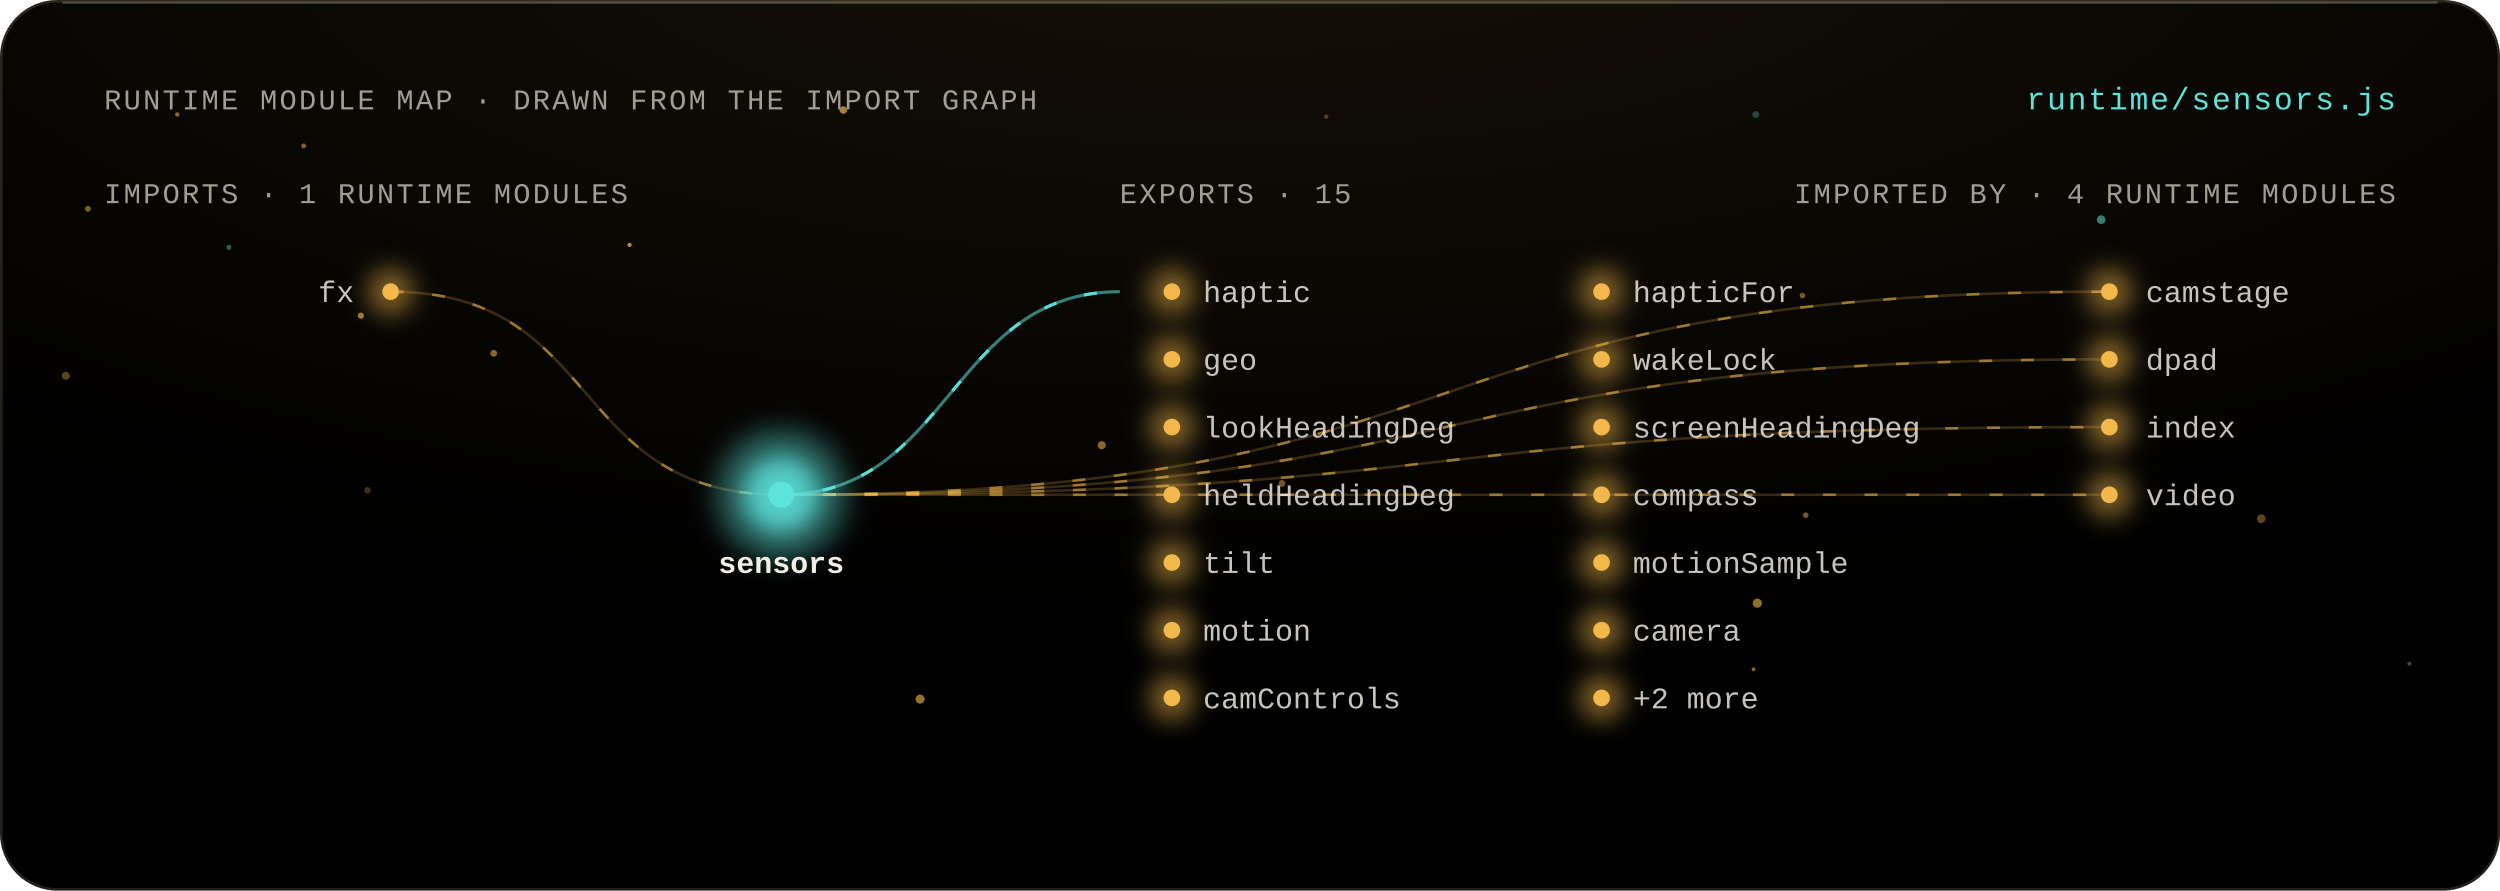
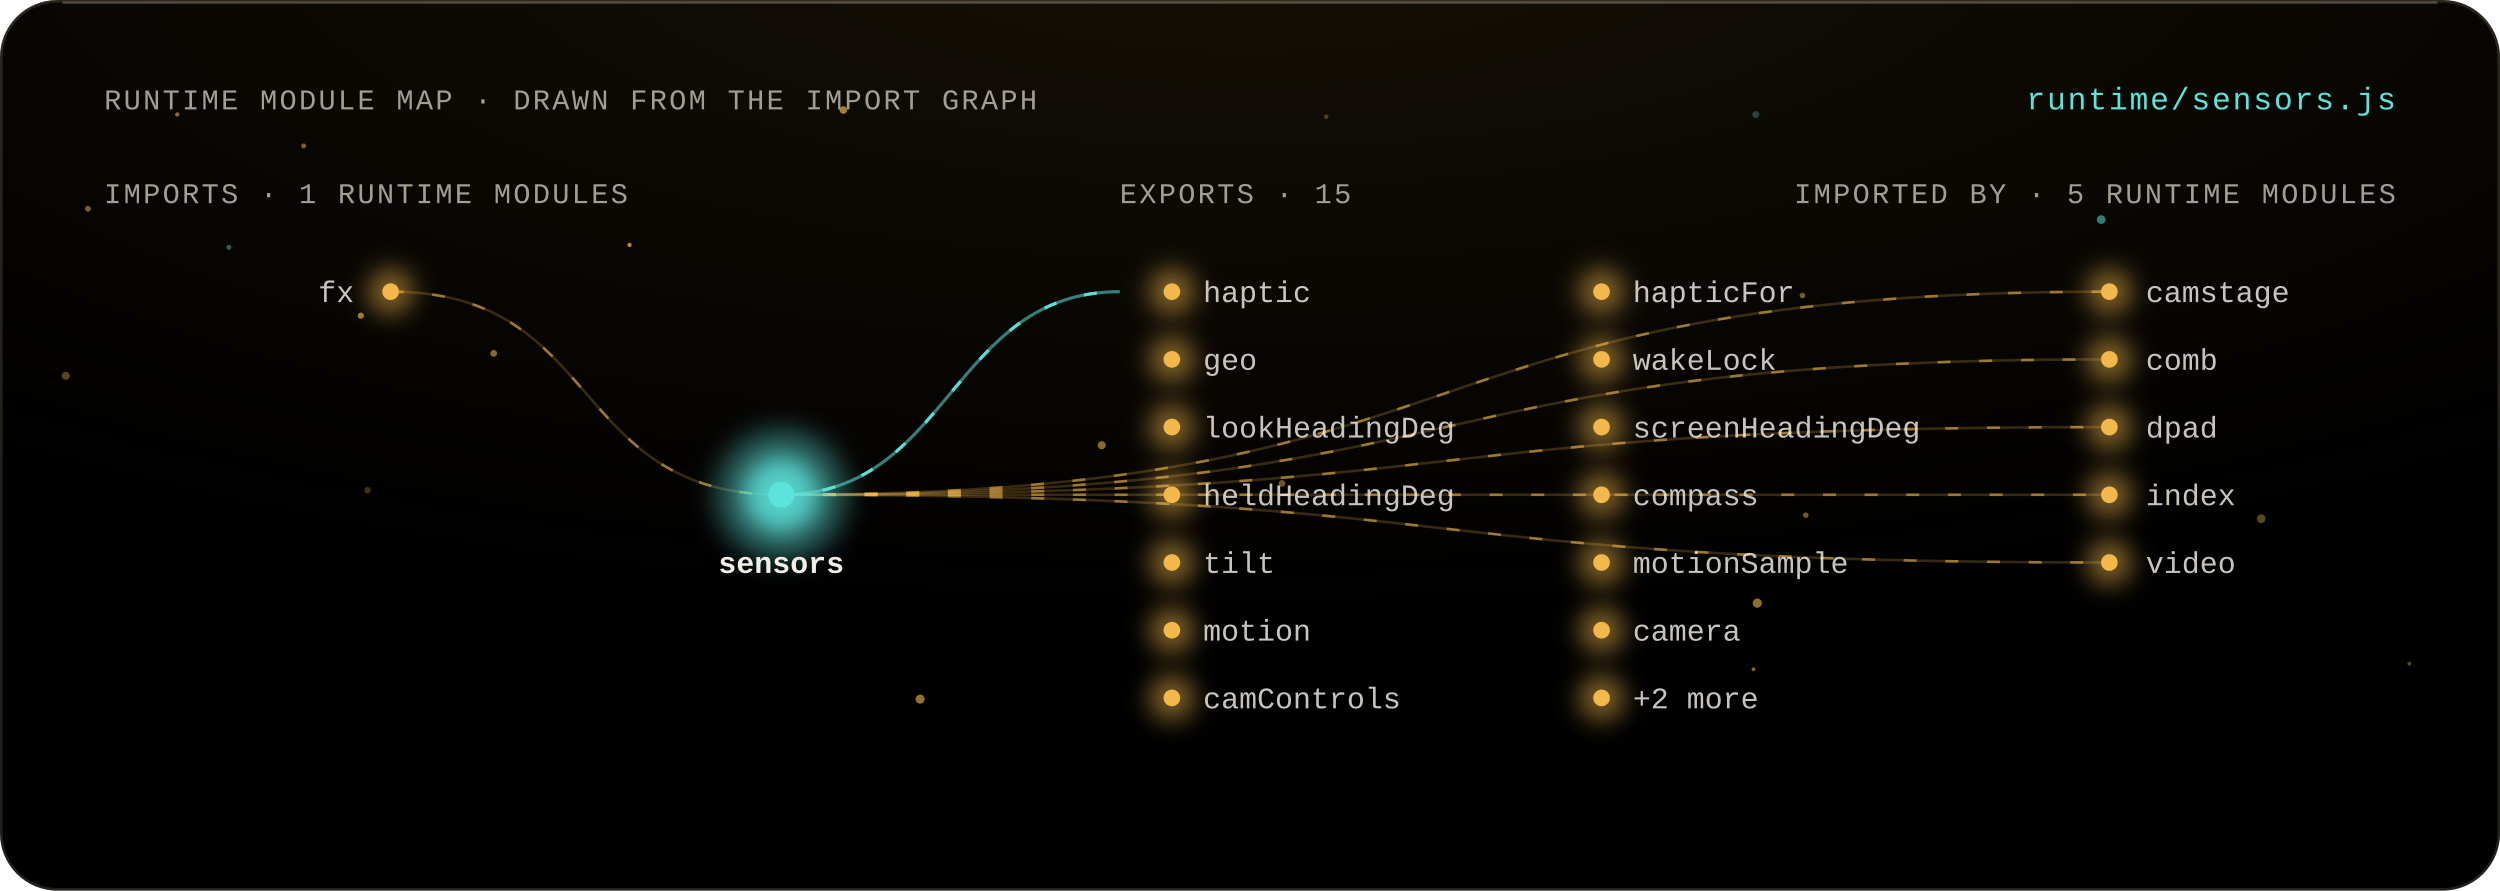
<svg xmlns="http://www.w3.org/2000/svg" viewBox="0 0 960 342" width="960" height="342" role="img" aria-labelledby="t">
  <style>
  text { font-family: 'Geist Mono', ui-monospace, 'Liberation Mono', Menlo, monospace; fill: #F2EEE6; }
  .m { fill: #A39E94; font-size: 11px; letter-spacing: .08em; }
  .l { font-size: 11.5px; }
  .h { font-size: 12px; fill: #5CE4DC; letter-spacing: .06em; }
  .flow { stroke-dasharray: 5 11; animation: flow 3s linear infinite; }
  @keyframes flow { to { stroke-dashoffset: -32; } }
  .breathe { animation: breathe 4.2s ease-in-out infinite; }
  @keyframes breathe { 50% { opacity: .38; } }
  .beat { animation: beat 2.6s ease-in-out infinite; transform-box: fill-box; transform-origin: center; }
  @keyframes beat { 50% { opacity: .55; transform: scale(1.35); } }
  .spin { transform-box: fill-box; transform-origin: center; animation: spin 48s linear infinite; }
  .spin-r { transform-box: fill-box; transform-origin: center; animation: spin 64s linear infinite reverse; }
  @keyframes spin { to { transform: rotate(360deg); } }
  @media (prefers-reduced-motion: reduce) { * { animation: none !important; } }
</style>
  <defs>
    <filter id="bloom" x="-80%" y="-80%" width="260%" height="260%">
      <feGaussianBlur stdDeviation="4.5" />
    </filter>
    <filter id="soft" x="-30%" y="-30%" width="160%" height="160%">
      <feGaussianBlur stdDeviation="1.4" />
    </filter>
    <radialGradient id="key" cx="50%" cy="-10%" r="80%">
      <stop offset="0" stop-color="#F2B84B" stop-opacity=".09" />
      <stop offset="1" stop-color="#F2B84B" stop-opacity="0" />
    </radialGradient>
    <linearGradient id="pair" x1="0" x2="1">
      <stop offset="0" stop-color="#F2B84B" />
      <stop offset="1" stop-color="#5CE4DC" />
    </linearGradient>
  </defs>
  <rect width="960" height="342" rx="22" fill="#000" />
  <rect width="960" height="342" rx="22" fill="url(#key)" />
  <rect x=".5" y=".5" width="959" height="341" rx="21.5" fill="none" stroke="rgba(255,232,196,.14)" />
  <path d="M 24 1 H 936" stroke="rgba(255,238,208,.22)" stroke-width="1" />
  <g>
    <circle cx="68.06" cy="43.96" r="0.83" fill="#F2B84B" opacity="0.56" class="breathe" style="animation-delay:-0.62s" />
    <circle cx="241.74" cy="94.05" r="0.82" fill="#F2B84B" opacity="0.74" class="breathe" style="animation-delay:-2.27s" />
    <circle cx="116.61" cy="56.03" r="0.94" fill="#F2B84B" opacity="0.51" class="breathe" style="animation-delay:-1.99s" />
    <circle cx="423.07" cy="170.97" r="1.55" fill="#F2B84B" opacity="0.56" class="breathe" style="animation-delay:-2.93s" />
    <circle cx="673.33" cy="257" r="0.74" fill="#F2B84B" opacity="0.55" class="breathe" style="animation-delay:-2s" />
    <circle cx="868.3" cy="199.19" r="1.67" fill="#F2B84B" opacity="0.38" class="breathe" style="animation-delay:-3.2s" />
    <circle cx="323.85" cy="42.25" r="1.46" fill="#F2B84B" opacity="0.67" class="breathe" style="animation-delay:-2.13s" />
    <circle cx="509.26" cy="44.78" r="0.87" fill="#F2B84B" opacity="0.3" class="breathe" style="animation-delay:-1.77s" />
    <circle cx="674.22" cy="43.99" r="1.34" fill="#5CE4DC" opacity="0.28" class="breathe" style="animation-delay:-2.32s" />
    <circle cx="189.58" cy="135.69" r="1.31" fill="#F2B84B" opacity="0.55" class="breathe" style="animation-delay:-1.91s" />
    <circle cx="33.77" cy="80.17" r="1.14" fill="#F2B84B" opacity="0.51" class="breathe" style="animation-delay:-1.66s" />
    <circle cx="692.14" cy="113.47" r="1.08" fill="#F2B84B" opacity="0.47" class="breathe" style="animation-delay:-0.42s" />
    <circle cx="492.28" cy="185.63" r="1.31" fill="#F2B84B" opacity="0.46" class="breathe" style="animation-delay:-1.99s" />
    <circle cx="138.56" cy="121.23" r="1.19" fill="#F2B84B" opacity="0.64" class="breathe" style="animation-delay:-0.81s" />
    <circle cx="693.4" cy="197.83" r="1.07" fill="#F2B84B" opacity="0.48" class="breathe" style="animation-delay:-2.34s" />
    <circle cx="25.26" cy="144.3" r="1.54" fill="#F2B84B" opacity="0.37" class="breathe" style="animation-delay:-4.09s" />
    <circle cx="806.85" cy="84.33" r="1.67" fill="#5CE4DC" opacity="0.53" class="breathe" style="animation-delay:-4s" />
    <circle cx="353.32" cy="268.47" r="1.74" fill="#F2B84B" opacity="0.61" class="breathe" style="animation-delay:-1.4s" />
    <circle cx="87.89" cy="94.98" r="0.94" fill="#5CE4DC" opacity="0.42" class="breathe" style="animation-delay:-2.23s" />
    <circle cx="925.21" cy="254.87" r="0.77" fill="#F2B84B" opacity="0.36" class="breathe" style="animation-delay:-2.18s" />
    <circle cx="674.8" cy="231.61" r="1.77" fill="#F2B84B" opacity="0.59" class="breathe" style="animation-delay:-0.06s" />
    <circle cx="141.11" cy="188.23" r="1.27" fill="#F2B84B" opacity="0.25" class="breathe" style="animation-delay:-3.62s" />
  </g>
  <text x="40" y="42" class="m" text-anchor="start">RUNTIME MODULE MAP · DRAWN FROM THE IMPORT GRAPH</text>
  <text x="920" y="42" class="h" text-anchor="end">runtime/sensors.js</text>
  <text x="40" y="78" class="m" text-anchor="start">IMPORTS · 1 RUNTIME MODULES</text>
  <text x="430" y="78" class="m" text-anchor="start">EXPORTS · 15</text>
-   <text x="920" y="78" class="m" text-anchor="end">IMPORTED BY · 4 RUNTIME MODULES</text>
+   <text x="920" y="78" class="m" text-anchor="end">IMPORTED BY · 5 RUNTIME MODULES</text>
  <path d="M 150 112 C 232.5 112, 217.5 190, 300 190" fill="none" stroke="#F2B84B" stroke-opacity="0.22" stroke-width="1" />
  <path d="M 150 112 C 232.5 112, 217.5 190, 300 190" fill="none" stroke="#F2B84B" stroke-opacity="0.55" stroke-width="1" class="flow" />
  <g>
    <circle cx="150" cy="112" r="9" fill="#F2B84B" opacity="0.5" filter="url(#bloom)" class="breathe" style="animation-delay:-3.13s" />
    <circle cx="150" cy="112" r="3.2" fill="#F2B84B" />
  </g>
  <text x="136" y="116" class="l" text-anchor="end" fill="#F2EEE6" fill-opacity=".82">fx</text>
  <path d="M 300 190 C 580.5 190, 529.5 112, 810 112" fill="none" stroke="#F2B84B" stroke-opacity="0.22" stroke-width="1" />
  <path d="M 300 190 C 580.5 190, 529.5 112, 810 112" fill="none" stroke="#F2B84B" stroke-opacity="0.55" stroke-width="1" class="flow" />
  <g>
    <circle cx="810" cy="112" r="9" fill="#F2B84B" opacity="0.5" filter="url(#bloom)" class="breathe" style="animation-delay:-0.47s" />
    <circle cx="810" cy="112" r="3.2" fill="#F2B84B" />
  </g>
  <text x="824" y="116" class="l" text-anchor="start" fill="#F2EEE6" fill-opacity=".82">camstage</text>
  <path d="M 300 190 C 580.5 190, 529.5 138, 810 138" fill="none" stroke="#F2B84B" stroke-opacity="0.22" stroke-width="1" />
  <path d="M 300 190 C 580.5 190, 529.5 138, 810 138" fill="none" stroke="#F2B84B" stroke-opacity="0.55" stroke-width="1" class="flow" />
  <g>
    <circle cx="810" cy="138" r="9" fill="#F2B84B" opacity="0.5" filter="url(#bloom)" class="breathe" style="animation-delay:-0.28s" />
    <circle cx="810" cy="138" r="3.2" fill="#F2B84B" />
  </g>
-   <text x="824" y="142" class="l" text-anchor="start" fill="#F2EEE6" fill-opacity=".82">dpad</text>
+   <text x="824" y="142" class="l" text-anchor="start" fill="#F2EEE6" fill-opacity=".82">comb</text>
  <path d="M 300 190 C 580.5 190, 529.5 164, 810 164" fill="none" stroke="#F2B84B" stroke-opacity="0.22" stroke-width="1" />
  <path d="M 300 190 C 580.5 190, 529.5 164, 810 164" fill="none" stroke="#F2B84B" stroke-opacity="0.55" stroke-width="1" class="flow" />
  <g>
    <circle cx="810" cy="164" r="9" fill="#F2B84B" opacity="0.5" filter="url(#bloom)" class="breathe" style="animation-delay:-0.51s" />
    <circle cx="810" cy="164" r="3.2" fill="#F2B84B" />
  </g>
-   <text x="824" y="168" class="l" text-anchor="start" fill="#F2EEE6" fill-opacity=".82">index</text>
+   <text x="824" y="168" class="l" text-anchor="start" fill="#F2EEE6" fill-opacity=".82">dpad</text>
  <path d="M 300 190 C 580.5 190, 529.5 190, 810 190" fill="none" stroke="#F2B84B" stroke-opacity="0.22" stroke-width="1" />
  <path d="M 300 190 C 580.5 190, 529.5 190, 810 190" fill="none" stroke="#F2B84B" stroke-opacity="0.55" stroke-width="1" class="flow" />
  <g>
    <circle cx="810" cy="190" r="9" fill="#F2B84B" opacity="0.5" filter="url(#bloom)" class="breathe" style="animation-delay:-2.49s" />
    <circle cx="810" cy="190" r="3.2" fill="#F2B84B" />
  </g>
-   <text x="824" y="194" class="l" text-anchor="start" fill="#F2EEE6" fill-opacity=".82">video</text>
+   <text x="824" y="194" class="l" text-anchor="start" fill="#F2EEE6" fill-opacity=".82">index</text>
+   <path d="M 300 190 C 580.5 190, 529.5 216, 810 216" fill="none" stroke="#F2B84B" stroke-opacity="0.22" stroke-width="1" />
+   <path d="M 300 190 C 580.5 190, 529.5 216, 810 216" fill="none" stroke="#F2B84B" stroke-opacity="0.55" stroke-width="1" class="flow" />
+   <g>
+     <circle cx="810" cy="216" r="9" fill="#F2B84B" opacity="0.5" filter="url(#bloom)" class="breathe" style="animation-delay:-0.59s" />
+     <circle cx="810" cy="216" r="3.2" fill="#F2B84B" />
+   </g>
+   <text x="824" y="220" class="l" text-anchor="start" fill="#F2EEE6" fill-opacity=".82">video</text>
  <circle cx="300" cy="190" r="26" fill="#5CE4DC" opacity=".35" filter="url(#bloom)" class="beat" />
  <g>
    <circle cx="300" cy="190" r="15" fill="#5CE4DC" opacity="0.85" filter="url(#bloom)" class="beat" style="animation-delay:-0s" />
    <circle cx="300" cy="190" r="5" fill="#5CE4DC" />
  </g>
  <text x="300" y="220" class="l" text-anchor="middle" fill="#5CE4DC" font-weight="700" font-size="13">sensors</text>
  <path d="M 300 190 C 365 190, 365 112, 430 112" fill="none" stroke="#5CE4DC" stroke-opacity="0.55" stroke-width="1.2" />
  <path d="M 300 190 C 365 190, 365 112, 430 112" fill="none" stroke="#5CE4DC" stroke-opacity="0.95" stroke-width="1.2" class="flow" />
  <g>
-     <circle cx="450" cy="112" r="9" fill="#F2B84B" opacity="0.5" filter="url(#bloom)" class="breathe" style="animation-delay:-0.59s" />
+     <circle cx="450" cy="112" r="9" fill="#F2B84B" opacity="0.5" filter="url(#bloom)" class="breathe" style="animation-delay:-1.47s" />
    <circle cx="450" cy="112" r="3.2" fill="#F2B84B" />
  </g>
  <text x="462" y="116" class="l" text-anchor="start" fill="#F2EEE6" fill-opacity=".82">haptic</text>
  <g>
-     <circle cx="615" cy="112" r="9" fill="#F2B84B" opacity="0.5" filter="url(#bloom)" class="breathe" style="animation-delay:-1.47s" />
+     <circle cx="615" cy="112" r="9" fill="#F2B84B" opacity="0.5" filter="url(#bloom)" class="breathe" style="animation-delay:-0.45s" />
    <circle cx="615" cy="112" r="3.2" fill="#F2B84B" />
  </g>
  <text x="627" y="116" class="l" text-anchor="start" fill="#F2EEE6" fill-opacity=".82">hapticFor</text>
  <g>
-     <circle cx="450" cy="138" r="9" fill="#F2B84B" opacity="0.5" filter="url(#bloom)" class="breathe" style="animation-delay:-0.45s" />
+     <circle cx="450" cy="138" r="9" fill="#F2B84B" opacity="0.5" filter="url(#bloom)" class="breathe" style="animation-delay:-1.01s" />
    <circle cx="450" cy="138" r="3.2" fill="#F2B84B" />
  </g>
  <text x="462" y="142" class="l" text-anchor="start" fill="#F2EEE6" fill-opacity=".82">geo</text>
  <g>
-     <circle cx="615" cy="138" r="9" fill="#F2B84B" opacity="0.5" filter="url(#bloom)" class="breathe" style="animation-delay:-1.01s" />
+     <circle cx="615" cy="138" r="9" fill="#F2B84B" opacity="0.5" filter="url(#bloom)" class="breathe" style="animation-delay:-1.1s" />
    <circle cx="615" cy="138" r="3.2" fill="#F2B84B" />
  </g>
  <text x="627" y="142" class="l" text-anchor="start" fill="#F2EEE6" fill-opacity=".82">wakeLock</text>
  <g>
-     <circle cx="450" cy="164" r="9" fill="#F2B84B" opacity="0.5" filter="url(#bloom)" class="breathe" style="animation-delay:-1.1s" />
+     <circle cx="450" cy="164" r="9" fill="#F2B84B" opacity="0.5" filter="url(#bloom)" class="breathe" style="animation-delay:-3.94s" />
    <circle cx="450" cy="164" r="3.2" fill="#F2B84B" />
  </g>
  <text x="462" y="168" class="l" text-anchor="start" fill="#F2EEE6" fill-opacity=".82">lookHeadingDeg</text>
  <g>
-     <circle cx="615" cy="164" r="9" fill="#F2B84B" opacity="0.5" filter="url(#bloom)" class="breathe" style="animation-delay:-3.94s" />
+     <circle cx="615" cy="164" r="9" fill="#F2B84B" opacity="0.5" filter="url(#bloom)" class="breathe" style="animation-delay:-2.16s" />
    <circle cx="615" cy="164" r="3.2" fill="#F2B84B" />
  </g>
  <text x="627" y="168" class="l" text-anchor="start" fill="#F2EEE6" fill-opacity=".82">screenHeadingDeg</text>
  <g>
-     <circle cx="450" cy="190" r="9" fill="#F2B84B" opacity="0.5" filter="url(#bloom)" class="breathe" style="animation-delay:-2.16s" />
+     <circle cx="450" cy="190" r="9" fill="#F2B84B" opacity="0.5" filter="url(#bloom)" class="breathe" style="animation-delay:-3.65s" />
    <circle cx="450" cy="190" r="3.2" fill="#F2B84B" />
  </g>
  <text x="462" y="194" class="l" text-anchor="start" fill="#F2EEE6" fill-opacity=".82">heldHeadingDeg</text>
  <g>
-     <circle cx="615" cy="190" r="9" fill="#F2B84B" opacity="0.5" filter="url(#bloom)" class="breathe" style="animation-delay:-3.65s" />
+     <circle cx="615" cy="190" r="9" fill="#F2B84B" opacity="0.5" filter="url(#bloom)" class="breathe" style="animation-delay:-0.87s" />
    <circle cx="615" cy="190" r="3.2" fill="#F2B84B" />
  </g>
  <text x="627" y="194" class="l" text-anchor="start" fill="#F2EEE6" fill-opacity=".82">compass</text>
  <g>
-     <circle cx="450" cy="216" r="9" fill="#F2B84B" opacity="0.5" filter="url(#bloom)" class="breathe" style="animation-delay:-0.87s" />
+     <circle cx="450" cy="216" r="9" fill="#F2B84B" opacity="0.5" filter="url(#bloom)" class="breathe" style="animation-delay:-0.49s" />
    <circle cx="450" cy="216" r="3.2" fill="#F2B84B" />
  </g>
  <text x="462" y="220" class="l" text-anchor="start" fill="#F2EEE6" fill-opacity=".82">tilt</text>
  <g>
-     <circle cx="615" cy="216" r="9" fill="#F2B84B" opacity="0.5" filter="url(#bloom)" class="breathe" style="animation-delay:-0.49s" />
+     <circle cx="615" cy="216" r="9" fill="#F2B84B" opacity="0.5" filter="url(#bloom)" class="breathe" style="animation-delay:-0.66s" />
    <circle cx="615" cy="216" r="3.2" fill="#F2B84B" />
  </g>
  <text x="627" y="220" class="l" text-anchor="start" fill="#F2EEE6" fill-opacity=".82">motionSample</text>
  <g>
-     <circle cx="450" cy="242" r="9" fill="#F2B84B" opacity="0.5" filter="url(#bloom)" class="breathe" style="animation-delay:-0.66s" />
+     <circle cx="450" cy="242" r="9" fill="#F2B84B" opacity="0.5" filter="url(#bloom)" class="breathe" style="animation-delay:-2.08s" />
    <circle cx="450" cy="242" r="3.2" fill="#F2B84B" />
  </g>
  <text x="462" y="246" class="l" text-anchor="start" fill="#F2EEE6" fill-opacity=".82">motion</text>
  <g>
-     <circle cx="615" cy="242" r="9" fill="#F2B84B" opacity="0.5" filter="url(#bloom)" class="breathe" style="animation-delay:-2.08s" />
+     <circle cx="615" cy="242" r="9" fill="#F2B84B" opacity="0.5" filter="url(#bloom)" class="breathe" style="animation-delay:-1.89s" />
    <circle cx="615" cy="242" r="3.2" fill="#F2B84B" />
  </g>
  <text x="627" y="246" class="l" text-anchor="start" fill="#F2EEE6" fill-opacity=".82">camera</text>
  <g>
-     <circle cx="450" cy="268" r="9" fill="#F2B84B" opacity="0.5" filter="url(#bloom)" class="breathe" style="animation-delay:-1.89s" />
+     <circle cx="450" cy="268" r="9" fill="#F2B84B" opacity="0.5" filter="url(#bloom)" class="breathe" style="animation-delay:-3.96s" />
    <circle cx="450" cy="268" r="3.2" fill="#F2B84B" />
  </g>
  <text x="462" y="272" class="l" text-anchor="start" fill="#F2EEE6" fill-opacity=".82">camControls</text>
  <g>
-     <circle cx="615" cy="268" r="9" fill="#F2B84B" opacity="0.5" filter="url(#bloom)" class="breathe" style="animation-delay:-3.96s" />
+     <circle cx="615" cy="268" r="9" fill="#F2B84B" opacity="0.5" filter="url(#bloom)" class="breathe" style="animation-delay:-3.09s" />
    <circle cx="615" cy="268" r="3.2" fill="#F2B84B" />
  </g>
  <text x="627" y="272" class="l" text-anchor="start" fill="#F2EEE6" fill-opacity=".82">+2 more</text>
</svg>
